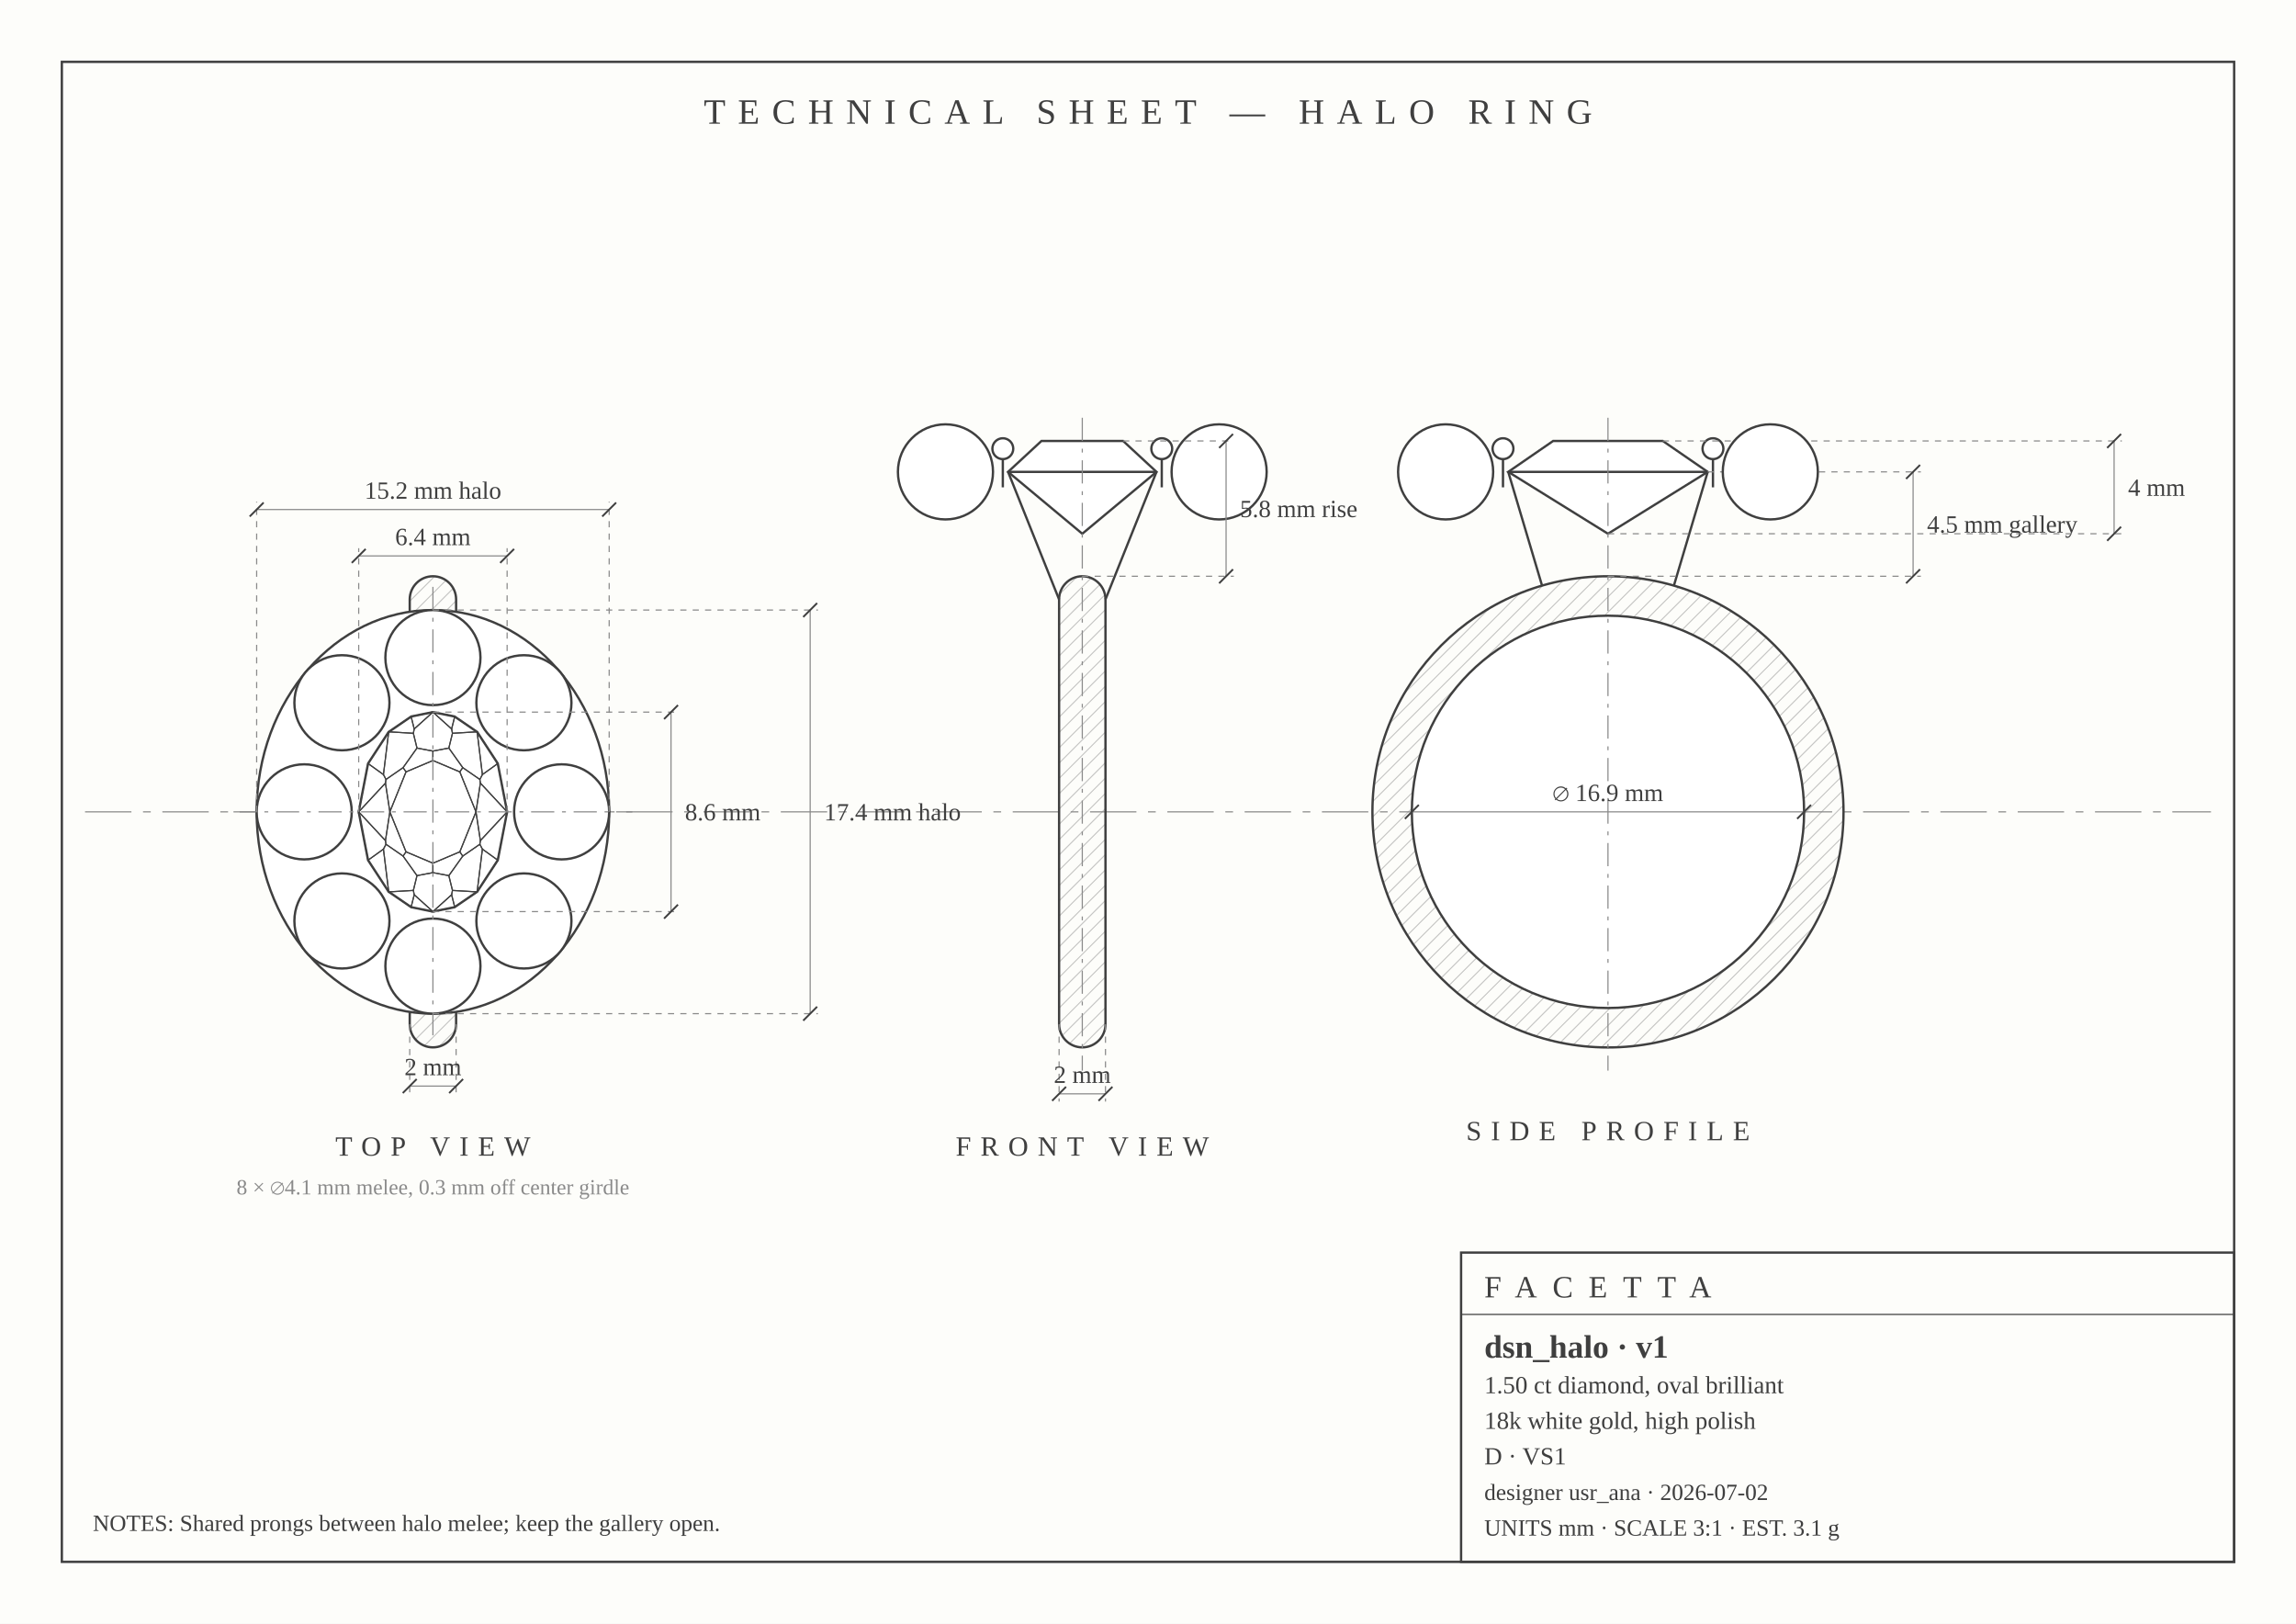
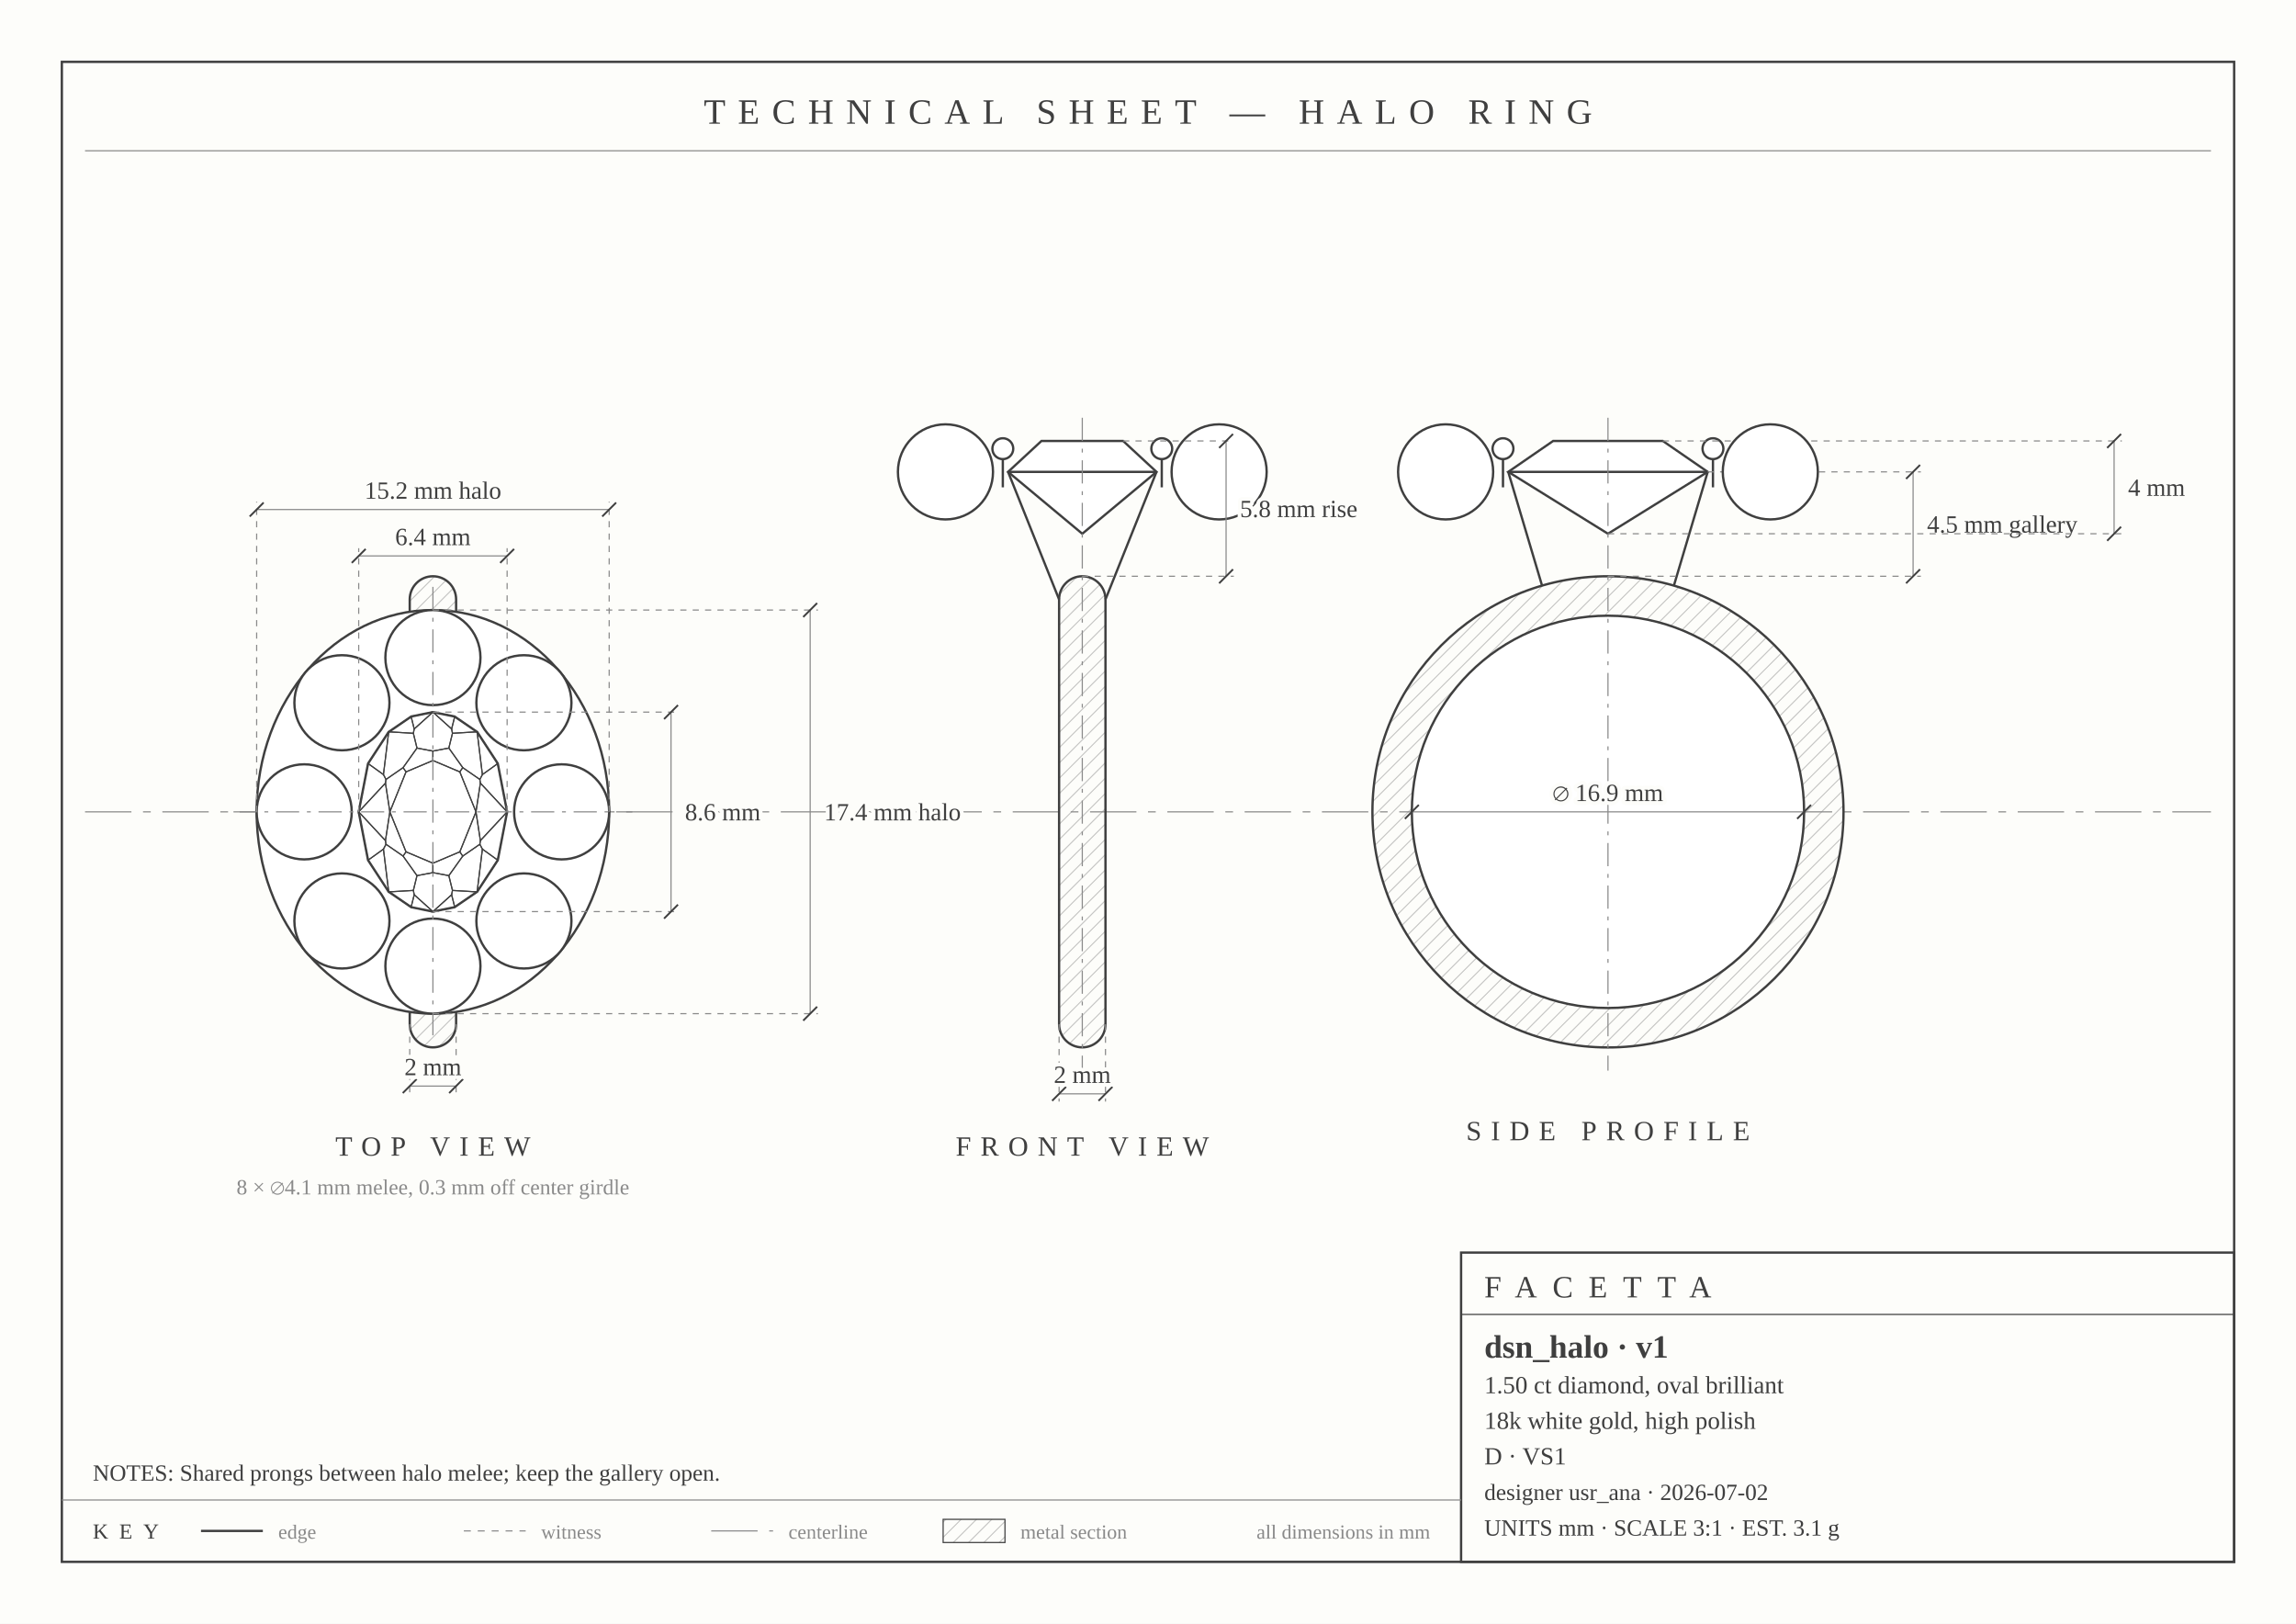
<svg xmlns="http://www.w3.org/2000/svg" viewBox="0 0 297 210" width="297mm" height="210mm" font-family="Georgia, 'Times New Roman', serif">
  <defs>
    <pattern id="hatch" width="1.4" height="1.4" patternTransform="rotate(45)" patternUnits="userSpaceOnUse">
      <line x1="0" y1="0" x2="0" y2="1.4" stroke="#8a8a8a" stroke-width="0.12" />
    </pattern>
  </defs>
  <rect x="0" y="0" width="297" height="210" fill="#fdfdfa" />
  <rect x="8" y="8" width="281" height="194" fill="none" stroke="#3f3f3f" stroke-width="0.3" />
  <text x="148.50" y="16.00" font-family="Georgia, 'Times New Roman', serif" font-size="4.6" fill="#3f3f3f" text-anchor="middle" letter-spacing="1.6">TECHNICAL SHEET — HALO RING</text>
+   <line x1="11.00" y1="19.50" x2="286.00" y2="19.50" stroke="#8a8a8a" stroke-width="0.15" />
  <line x1="11.00" y1="105.00" x2="286.00" y2="105.00" stroke="#8a8a8a" stroke-width="0.15" stroke-dasharray="6 1.5 1 1.5" />
  <rect x="53.00" y="74.53" width="6.00" height="60.93" rx="3.00" fill="url(#hatch)" stroke="#3f3f3f" stroke-width="0.3" />
  <ellipse cx="56.00" cy="105.00" rx="22.80" ry="26.10" fill="#ffffff" stroke="#3f3f3f" stroke-width="0.3" />
  <circle cx="56.00" cy="85.05" r="6.15" fill="#ffffff" stroke="#3f3f3f" stroke-width="0.3" />
  <circle cx="67.77" cy="90.89" r="6.15" fill="#ffffff" stroke="#3f3f3f" stroke-width="0.3" />
  <circle cx="72.65" cy="105.00" r="6.15" fill="#ffffff" stroke="#3f3f3f" stroke-width="0.3" />
  <circle cx="67.77" cy="119.11" r="6.15" fill="#ffffff" stroke="#3f3f3f" stroke-width="0.3" />
  <circle cx="56.00" cy="124.95" r="6.15" fill="#ffffff" stroke="#3f3f3f" stroke-width="0.3" />
  <circle cx="44.23" cy="119.11" r="6.15" fill="#ffffff" stroke="#3f3f3f" stroke-width="0.3" />
  <circle cx="39.35" cy="105.00" r="6.15" fill="#ffffff" stroke="#3f3f3f" stroke-width="0.3" />
  <circle cx="44.23" cy="90.89" r="6.15" fill="#ffffff" stroke="#3f3f3f" stroke-width="0.3" />
  <polygon points="46.40,105.00 47.61,98.75 50.28,94.66 50.30,94.65 53.18,92.68 53.19,92.67 56.00,92.10 56.00,92.10 56.00,92.10 58.81,92.67 58.82,92.68 61.70,94.65 61.72,94.66 64.39,98.75 65.60,105.00 64.39,111.25 61.72,115.34 61.70,115.35 58.82,117.32 58.81,117.33 56.00,117.90 56.00,117.90 56.00,117.90 53.19,117.33 53.18,117.32 50.30,115.35 50.28,115.34 47.61,111.25" fill="#ffffff" stroke="#3f3f3f" stroke-width="0.3" />
  <polygon points="58.53,94.84 58.06,96.75 56.00,97.14 53.94,96.75 53.47,94.84 53.58,94.28 56.00,92.10 58.42,94.28" fill="none" stroke="#3f3f3f" stroke-width="0.15" />
  <polygon points="61.72,94.66 61.72,94.66 62.40,100.18 62.07,100.81 59.86,99.28 58.06,96.75 58.53,94.84 61.70,94.65" fill="none" stroke="#3f3f3f" stroke-width="0.15" />
  <polygon points="65.60,105.00 65.60,105.00 65.60,105.00 62.14,108.72 61.57,105.00 62.14,101.28" fill="none" stroke="#3f3f3f" stroke-width="0.15" />
  <polygon points="62.07,109.19 62.40,109.82 61.72,115.34 61.72,115.34 61.70,115.35 58.53,115.16 58.06,113.25 59.86,110.72" fill="none" stroke="#3f3f3f" stroke-width="0.15" />
  <polygon points="58.06,113.25 58.53,115.16 58.42,115.72 56.00,117.90 53.58,115.72 53.47,115.16 53.94,113.25 56.00,112.86" fill="none" stroke="#3f3f3f" stroke-width="0.15" />
  <polygon points="53.94,113.25 53.47,115.16 50.30,115.35 50.28,115.34 50.28,115.34 49.60,109.82 49.93,109.19 52.14,110.72" fill="none" stroke="#3f3f3f" stroke-width="0.15" />
  <polygon points="49.86,108.72 46.40,105.00 46.40,105.00 46.40,105.00 49.86,101.28 50.43,105.00" fill="none" stroke="#3f3f3f" stroke-width="0.15" />
  <polygon points="53.47,94.84 53.94,96.75 52.14,99.28 49.93,100.81 49.60,100.18 50.28,94.66 50.28,94.66 50.30,94.65" fill="none" stroke="#3f3f3f" stroke-width="0.15" />
  <polygon points="58.81,92.67 58.82,92.68 58.42,94.28 56.00,92.10 56.00,92.10 56.00,92.10" fill="none" stroke="#3f3f3f" stroke-width="0.15" />
  <polygon points="61.70,94.65 58.53,94.84 58.42,94.28 58.82,92.68" fill="none" stroke="#3f3f3f" stroke-width="0.15" />
  <polygon points="64.39,98.75 64.39,98.75 62.40,100.18 61.72,94.66" fill="none" stroke="#3f3f3f" stroke-width="0.15" />
  <polygon points="64.39,98.75 65.60,105.00 62.14,101.28 62.07,100.81 62.40,100.18" fill="none" stroke="#3f3f3f" stroke-width="0.15" />
  <polygon points="65.60,105.00 64.39,111.25 62.40,109.82 62.07,109.19 62.14,108.72" fill="none" stroke="#3f3f3f" stroke-width="0.15" />
  <polygon points="64.39,111.25 64.39,111.25 61.72,115.34 62.40,109.82" fill="none" stroke="#3f3f3f" stroke-width="0.15" />
  <polygon points="61.70,115.35 58.82,117.32 58.42,115.72 58.53,115.16" fill="none" stroke="#3f3f3f" stroke-width="0.15" />
  <polygon points="58.42,115.72 58.82,117.32 58.81,117.33 56.00,117.90 56.00,117.90 56.00,117.90" fill="none" stroke="#3f3f3f" stroke-width="0.15" />
  <polygon points="56.00,117.90 56.00,117.90 53.19,117.33 53.18,117.32 53.58,115.72" fill="none" stroke="#3f3f3f" stroke-width="0.15" />
  <polygon points="53.47,115.16 53.58,115.72 53.18,117.32 50.30,115.35" fill="none" stroke="#3f3f3f" stroke-width="0.15" />
  <polygon points="49.60,109.82 50.28,115.34 47.61,111.25 47.61,111.25" fill="none" stroke="#3f3f3f" stroke-width="0.15" />
  <polygon points="49.93,109.19 49.60,109.82 47.61,111.25 46.40,105.00 49.86,108.72" fill="none" stroke="#3f3f3f" stroke-width="0.15" />
  <polygon points="49.60,100.18 49.93,100.81 49.86,101.28 46.40,105.00 47.61,98.75" fill="none" stroke="#3f3f3f" stroke-width="0.15" />
  <polygon points="50.28,94.66 49.60,100.18 47.61,98.75 47.61,98.75" fill="none" stroke="#3f3f3f" stroke-width="0.15" />
  <polygon points="53.58,94.28 53.47,94.84 50.30,94.65 53.18,92.68" fill="none" stroke="#3f3f3f" stroke-width="0.15" />
  <polygon points="56.00,92.10 56.00,92.10 53.58,94.28 53.18,92.68 53.19,92.67" fill="none" stroke="#3f3f3f" stroke-width="0.15" />
  <polygon points="58.06,96.75 59.86,99.28 59.48,99.83 56.00,98.36 56.00,97.14" fill="none" stroke="#3f3f3f" stroke-width="0.15" />
  <polygon points="59.86,99.28 62.07,100.81 62.14,101.28 61.57,105.00 61.57,105.00 59.48,99.83" fill="none" stroke="#3f3f3f" stroke-width="0.15" />
  <polygon points="61.57,105.00 62.14,108.72 62.07,109.19 59.86,110.72 59.48,110.17 61.57,105.00" fill="none" stroke="#3f3f3f" stroke-width="0.15" />
  <polygon points="59.48,110.17 59.86,110.72 58.06,113.25 56.00,112.86 56.00,111.64" fill="none" stroke="#3f3f3f" stroke-width="0.15" />
  <polygon points="56.00,111.64 56.00,112.86 53.94,113.25 52.14,110.72 52.52,110.17" fill="none" stroke="#3f3f3f" stroke-width="0.15" />
  <polygon points="52.52,110.17 52.14,110.72 49.93,109.19 49.86,108.72 50.43,105.00 50.43,105.00" fill="none" stroke="#3f3f3f" stroke-width="0.15" />
  <polygon points="50.43,105.00 50.43,105.00 49.86,101.28 49.93,100.81 52.14,99.28 52.52,99.83" fill="none" stroke="#3f3f3f" stroke-width="0.15" />
  <polygon points="56.00,97.14 56.00,98.36 52.52,99.83 52.14,99.28 53.94,96.75" fill="none" stroke="#3f3f3f" stroke-width="0.15" />
  <polygon points="59.48,99.83 61.57,105.00 59.48,110.17 56.00,111.64 52.52,110.17 50.43,105.00 52.52,99.83 56.00,98.36" fill="none" stroke="#3f3f3f" stroke-width="0.15" />
  <line x1="56.00" y1="75.90" x2="56.00" y2="134.10" stroke="#8a8a8a" stroke-width="0.15" stroke-dasharray="3 1 0.5 1" />
  <line x1="30.20" y1="105.00" x2="81.80" y2="105.00" stroke="#8a8a8a" stroke-width="0.15" stroke-dasharray="3 1 0.5 1" />
  <line x1="46.40" y1="105.00" x2="46.40" y2="70.90" stroke="#8a8a8a" stroke-width="0.15" stroke-dasharray="0.8 0.8" />
  <line x1="65.60" y1="105.00" x2="65.60" y2="70.90" stroke="#8a8a8a" stroke-width="0.15" stroke-dasharray="0.8 0.8" />
  <line x1="46.40" y1="71.90" x2="65.60" y2="71.90" stroke="#8a8a8a" stroke-width="0.15" />
  <line x1="45.50" y1="72.80" x2="47.30" y2="71.00" stroke="#3f3f3f" stroke-width="0.24" />
  <line x1="64.70" y1="72.80" x2="66.50" y2="71.00" stroke="#3f3f3f" stroke-width="0.24" />
-   <text x="56.00" y="70.50" font-family="Georgia, 'Times New Roman', serif" font-size="3.2" fill="#3f3f3f" text-anchor="middle">6.4 mm</text>
+   <text x="56.00" y="70.50" font-family="Georgia, 'Times New Roman', serif" font-size="3.2" fill="#3f3f3f" text-anchor="middle" stroke="#fdfdfa" stroke-width="1.0" stroke-linejoin="round" paint-order="stroke">6.4 mm</text>
  <line x1="33.20" y1="105.00" x2="33.20" y2="64.90" stroke="#8a8a8a" stroke-width="0.15" stroke-dasharray="0.8 0.8" />
  <line x1="78.80" y1="105.00" x2="78.80" y2="64.90" stroke="#8a8a8a" stroke-width="0.15" stroke-dasharray="0.8 0.8" />
  <line x1="33.20" y1="65.90" x2="78.80" y2="65.90" stroke="#8a8a8a" stroke-width="0.15" />
  <line x1="32.30" y1="66.80" x2="34.10" y2="65.00" stroke="#3f3f3f" stroke-width="0.24" />
  <line x1="77.90" y1="66.80" x2="79.70" y2="65.00" stroke="#3f3f3f" stroke-width="0.24" />
-   <text x="56.00" y="64.50" font-family="Georgia, 'Times New Roman', serif" font-size="3.2" fill="#3f3f3f" text-anchor="middle">15.2 mm halo</text>
+   <text x="56.00" y="64.50" font-family="Georgia, 'Times New Roman', serif" font-size="3.2" fill="#3f3f3f" text-anchor="middle" stroke="#fdfdfa" stroke-width="1.0" stroke-linejoin="round" paint-order="stroke">15.2 mm halo</text>
  <line x1="56.00" y1="92.10" x2="87.80" y2="92.10" stroke="#8a8a8a" stroke-width="0.15" stroke-dasharray="0.8 0.8" />
  <line x1="56.00" y1="117.90" x2="87.80" y2="117.90" stroke="#8a8a8a" stroke-width="0.15" stroke-dasharray="0.8 0.8" />
  <line x1="86.80" y1="92.10" x2="86.80" y2="117.90" stroke="#8a8a8a" stroke-width="0.15" />
  <line x1="85.90" y1="93.00" x2="87.70" y2="91.20" stroke="#3f3f3f" stroke-width="0.24" />
  <line x1="85.90" y1="118.80" x2="87.70" y2="117.00" stroke="#3f3f3f" stroke-width="0.24" />
-   <text x="88.60" y="106.10" font-family="Georgia, 'Times New Roman', serif" font-size="3.2" fill="#3f3f3f" text-anchor="start">8.6 mm</text>
+   <text x="88.60" y="106.10" font-family="Georgia, 'Times New Roman', serif" font-size="3.2" fill="#3f3f3f" text-anchor="start" stroke="#fdfdfa" stroke-width="1.0" stroke-linejoin="round" paint-order="stroke">8.6 mm</text>
  <line x1="56.00" y1="78.90" x2="105.80" y2="78.90" stroke="#8a8a8a" stroke-width="0.15" stroke-dasharray="0.8 0.8" />
  <line x1="56.00" y1="131.10" x2="105.80" y2="131.10" stroke="#8a8a8a" stroke-width="0.15" stroke-dasharray="0.8 0.8" />
  <line x1="104.80" y1="78.90" x2="104.80" y2="131.10" stroke="#8a8a8a" stroke-width="0.15" />
  <line x1="103.90" y1="79.80" x2="105.70" y2="78.00" stroke="#3f3f3f" stroke-width="0.24" />
  <line x1="103.90" y1="132.00" x2="105.70" y2="130.20" stroke="#3f3f3f" stroke-width="0.24" />
-   <text x="106.60" y="106.10" font-family="Georgia, 'Times New Roman', serif" font-size="3.2" fill="#3f3f3f" text-anchor="start">17.4 mm halo</text>
+   <text x="106.60" y="106.10" font-family="Georgia, 'Times New Roman', serif" font-size="3.2" fill="#3f3f3f" text-anchor="start" stroke="#fdfdfa" stroke-width="1.0" stroke-linejoin="round" paint-order="stroke">17.4 mm halo</text>
  <line x1="53.00" y1="132.47" x2="53.00" y2="141.47" stroke="#8a8a8a" stroke-width="0.15" stroke-dasharray="0.8 0.8" />
  <line x1="59.00" y1="132.47" x2="59.00" y2="141.47" stroke="#8a8a8a" stroke-width="0.15" stroke-dasharray="0.8 0.8" />
  <line x1="53.00" y1="140.47" x2="59.00" y2="140.47" stroke="#8a8a8a" stroke-width="0.15" />
  <line x1="52.10" y1="141.37" x2="53.90" y2="139.56" stroke="#3f3f3f" stroke-width="0.24" />
  <line x1="58.10" y1="141.37" x2="59.90" y2="139.56" stroke="#3f3f3f" stroke-width="0.24" />
-   <text x="56.00" y="139.06" font-family="Georgia, 'Times New Roman', serif" font-size="3.2" fill="#3f3f3f" text-anchor="middle">2 mm</text>
+   <text x="56.00" y="139.06" font-family="Georgia, 'Times New Roman', serif" font-size="3.2" fill="#3f3f3f" text-anchor="middle" stroke="#fdfdfa" stroke-width="1.0" stroke-linejoin="round" paint-order="stroke">2 mm</text>
  <text x="56.00" y="149.47" font-family="Georgia, 'Times New Roman', serif" font-size="3.6" fill="#3f3f3f" text-anchor="middle" letter-spacing="1.2">TOP VIEW</text>
  <text x="56.00" y="154.47" font-family="Georgia, 'Times New Roman', serif" font-size="2.8" fill="#8a8a8a" text-anchor="middle">8 × ⌀4.1 mm melee, 0.3 mm off center girdle</text>
  <rect x="137.00" y="74.53" width="6.00" height="60.93" rx="3.00" fill="url(#hatch)" stroke="#3f3f3f" stroke-width="0.3" />
  <line x1="137.00" y1="77.53" x2="130.40" y2="61.03" stroke="#3f3f3f" stroke-width="0.3" />
  <line x1="143.00" y1="77.53" x2="149.60" y2="61.03" stroke="#3f3f3f" stroke-width="0.3" />
  <polygon points="134.72,57.03 145.28,57.03 149.60,61.03 140.00,69.03 130.40,61.03" fill="#ffffff" stroke="#3f3f3f" stroke-width="0.3" />
  <line x1="130.40" y1="61.03" x2="149.60" y2="61.03" stroke="#3f3f3f" stroke-width="0.3" />
  <line x1="140.00" y1="54.03" x2="140.00" y2="138.47" stroke="#8a8a8a" stroke-width="0.15" stroke-dasharray="3 1 0.5 1" />
  <line x1="129.72" y1="63.03" x2="129.72" y2="58.03" stroke="#3f3f3f" stroke-width="0.3" />
  <circle cx="129.72" cy="58.03" r="1.35" fill="#ffffff" stroke="#3f3f3f" stroke-width="0.3" />
  <line x1="150.28" y1="63.03" x2="150.28" y2="58.03" stroke="#3f3f3f" stroke-width="0.3" />
  <circle cx="150.28" cy="58.03" r="1.35" fill="#ffffff" stroke="#3f3f3f" stroke-width="0.3" />
  <circle cx="122.30" cy="61.03" r="6.15" fill="#ffffff" stroke="#3f3f3f" stroke-width="0.3" />
  <circle cx="157.70" cy="61.03" r="6.15" fill="#ffffff" stroke="#3f3f3f" stroke-width="0.3" />
  <line x1="145.28" y1="57.03" x2="159.60" y2="57.03" stroke="#8a8a8a" stroke-width="0.15" stroke-dasharray="0.8 0.8" />
  <line x1="140.00" y1="74.53" x2="159.60" y2="74.53" stroke="#8a8a8a" stroke-width="0.15" stroke-dasharray="0.8 0.8" />
  <line x1="158.60" y1="57.03" x2="158.60" y2="74.53" stroke="#8a8a8a" stroke-width="0.15" />
  <line x1="157.70" y1="57.93" x2="159.50" y2="56.13" stroke="#3f3f3f" stroke-width="0.24" />
  <line x1="157.70" y1="75.44" x2="159.50" y2="73.63" stroke="#3f3f3f" stroke-width="0.24" />
-   <text x="160.40" y="66.88" font-family="Georgia, 'Times New Roman', serif" font-size="3.2" fill="#3f3f3f" text-anchor="start">5.8 mm rise</text>
+   <text x="160.40" y="66.88" font-family="Georgia, 'Times New Roman', serif" font-size="3.2" fill="#3f3f3f" text-anchor="start" stroke="#fdfdfa" stroke-width="1.0" stroke-linejoin="round" paint-order="stroke">5.8 mm rise</text>
  <line x1="137.00" y1="132.47" x2="137.00" y2="142.47" stroke="#8a8a8a" stroke-width="0.15" stroke-dasharray="0.8 0.8" />
  <line x1="143.00" y1="132.47" x2="143.00" y2="142.47" stroke="#8a8a8a" stroke-width="0.15" stroke-dasharray="0.8 0.8" />
  <line x1="137.00" y1="141.47" x2="143.00" y2="141.47" stroke="#8a8a8a" stroke-width="0.15" />
  <line x1="136.10" y1="142.37" x2="137.90" y2="140.56" stroke="#3f3f3f" stroke-width="0.24" />
  <line x1="142.10" y1="142.37" x2="143.90" y2="140.56" stroke="#3f3f3f" stroke-width="0.24" />
-   <text x="140.00" y="140.06" font-family="Georgia, 'Times New Roman', serif" font-size="3.2" fill="#3f3f3f" text-anchor="middle">2 mm</text>
+   <text x="140.00" y="140.06" font-family="Georgia, 'Times New Roman', serif" font-size="3.2" fill="#3f3f3f" text-anchor="middle" stroke="#fdfdfa" stroke-width="1.0" stroke-linejoin="round" paint-order="stroke">2 mm</text>
  <text x="140.00" y="149.47" font-family="Georgia, 'Times New Roman', serif" font-size="3.6" fill="#3f3f3f" text-anchor="middle" letter-spacing="1.2">FRONT VIEW</text>
  <circle cx="208.00" cy="105.00" r="30.47" fill="url(#hatch)" stroke="#3f3f3f" stroke-width="0.3" />
  <circle cx="208.00" cy="105.00" r="25.37" fill="#ffffff" stroke="#3f3f3f" stroke-width="0.3" />
  <line x1="199.47" y1="75.73" x2="195.10" y2="61.03" stroke="#3f3f3f" stroke-width="0.3" />
  <line x1="216.53" y1="75.73" x2="220.90" y2="61.03" stroke="#3f3f3f" stroke-width="0.3" />
  <polygon points="200.91,57.03 215.09,57.03 220.90,61.03 208.00,69.03 195.10,61.03" fill="#ffffff" stroke="#3f3f3f" stroke-width="0.3" />
  <line x1="195.10" y1="61.03" x2="220.90" y2="61.03" stroke="#3f3f3f" stroke-width="0.3" />
  <line x1="208.00" y1="54.03" x2="208.00" y2="138.47" stroke="#8a8a8a" stroke-width="0.15" stroke-dasharray="3 1 0.5 1" />
  <line x1="194.42" y1="63.03" x2="194.42" y2="58.03" stroke="#3f3f3f" stroke-width="0.3" />
  <circle cx="194.42" cy="58.03" r="1.35" fill="#ffffff" stroke="#3f3f3f" stroke-width="0.3" />
  <line x1="221.58" y1="63.03" x2="221.58" y2="58.03" stroke="#3f3f3f" stroke-width="0.3" />
  <circle cx="221.58" cy="58.03" r="1.35" fill="#ffffff" stroke="#3f3f3f" stroke-width="0.3" />
  <line x1="182.63" y1="105.00" x2="233.37" y2="105.00" stroke="#8a8a8a" stroke-width="0.15" />
  <line x1="181.73" y1="105.90" x2="183.53" y2="104.10" stroke="#3f3f3f" stroke-width="0.24" />
  <line x1="232.47" y1="105.90" x2="234.27" y2="104.10" stroke="#3f3f3f" stroke-width="0.24" />
-   <text x="208.00" y="103.60" font-family="Georgia, 'Times New Roman', serif" font-size="3.2" fill="#3f3f3f" text-anchor="middle">⌀ 16.9 mm</text>
+   <text x="208.00" y="103.60" font-family="Georgia, 'Times New Roman', serif" font-size="3.2" fill="#3f3f3f" text-anchor="middle" stroke="#fdfdfa" stroke-width="1.0" stroke-linejoin="round" paint-order="stroke">⌀ 16.9 mm</text>
  <line x1="220.90" y1="61.03" x2="248.47" y2="61.03" stroke="#8a8a8a" stroke-width="0.15" stroke-dasharray="0.8 0.8" />
  <line x1="208.00" y1="74.53" x2="248.47" y2="74.53" stroke="#8a8a8a" stroke-width="0.15" stroke-dasharray="0.8 0.8" />
  <line x1="247.47" y1="61.03" x2="247.47" y2="74.53" stroke="#8a8a8a" stroke-width="0.15" />
  <line x1="246.56" y1="61.93" x2="248.37" y2="60.13" stroke="#3f3f3f" stroke-width="0.24" />
  <line x1="246.56" y1="75.44" x2="248.37" y2="73.63" stroke="#3f3f3f" stroke-width="0.24" />
-   <text x="249.27" y="68.88" font-family="Georgia, 'Times New Roman', serif" font-size="3.2" fill="#3f3f3f" text-anchor="start">4.5 mm gallery</text>
+   <text x="249.27" y="68.88" font-family="Georgia, 'Times New Roman', serif" font-size="3.2" fill="#3f3f3f" text-anchor="start" stroke="#fdfdfa" stroke-width="1.0" stroke-linejoin="round" paint-order="stroke">4.5 mm gallery</text>
  <line x1="215.09" y1="57.03" x2="274.47" y2="57.03" stroke="#8a8a8a" stroke-width="0.15" stroke-dasharray="0.8 0.8" />
  <line x1="208.00" y1="69.03" x2="274.47" y2="69.03" stroke="#8a8a8a" stroke-width="0.15" stroke-dasharray="0.8 0.8" />
  <line x1="273.47" y1="57.03" x2="273.47" y2="69.03" stroke="#8a8a8a" stroke-width="0.15" />
  <line x1="272.57" y1="57.93" x2="274.37" y2="56.13" stroke="#3f3f3f" stroke-width="0.24" />
  <line x1="272.57" y1="69.94" x2="274.37" y2="68.13" stroke="#3f3f3f" stroke-width="0.24" />
-   <text x="275.27" y="64.13" font-family="Georgia, 'Times New Roman', serif" font-size="3.2" fill="#3f3f3f" text-anchor="start">4 mm</text>
+   <text x="275.27" y="64.13" font-family="Georgia, 'Times New Roman', serif" font-size="3.2" fill="#3f3f3f" text-anchor="start" stroke="#fdfdfa" stroke-width="1.0" stroke-linejoin="round" paint-order="stroke">4 mm</text>
  <text x="208.00" y="147.47" font-family="Georgia, 'Times New Roman', serif" font-size="3.6" fill="#3f3f3f" text-anchor="middle" letter-spacing="1.2">SIDE PROFILE</text>
  <circle cx="187.00" cy="61.03" r="6.15" fill="#ffffff" stroke="#3f3f3f" stroke-width="0.3" />
  <circle cx="229.00" cy="61.03" r="6.15" fill="#ffffff" stroke="#3f3f3f" stroke-width="0.3" />
  <rect x="189.00" y="162.00" width="100" height="40" fill="none" stroke="#3f3f3f" stroke-width="0.3" />
  <line x1="189.00" y1="170.00" x2="289.00" y2="170.00" stroke="#3f3f3f" stroke-width="0.15" />
  <text x="192.00" y="167.80" font-family="Georgia, 'Times New Roman', serif" font-size="4.0" fill="#3f3f3f" text-anchor="start" letter-spacing="2.0">FACETTA</text>
  <text x="192.00" y="175.60" font-family="Georgia, 'Times New Roman', serif" font-size="4.2" fill="#3f3f3f" text-anchor="start" font-weight="bold">dsn_halo  ·  v1</text>
  <text x="192.00" y="180.20" font-family="Georgia, 'Times New Roman', serif" font-size="3.2" fill="#3f3f3f" text-anchor="start">1.50 ct diamond, oval brilliant</text>
  <text x="192.00" y="184.80" font-family="Georgia, 'Times New Roman', serif" font-size="3.2" fill="#3f3f3f" text-anchor="start">18k white gold, high polish</text>
  <text x="192.00" y="189.40" font-family="Georgia, 'Times New Roman', serif" font-size="3.2" fill="#3f3f3f" text-anchor="start">D  ·  VS1</text>
  <text x="192.00" y="194.00" font-family="Georgia, 'Times New Roman', serif" font-size="3.0" fill="#3f3f3f" text-anchor="start">designer usr_ana  ·  2026-07-02</text>
  <text x="192.00" y="198.60" font-family="Georgia, 'Times New Roman', serif" font-size="3.0" fill="#3f3f3f" text-anchor="start">UNITS mm  ·  SCALE 3:1  ·  EST. 3.1 g</text>
-   <text x="12.00" y="198.00" font-family="Georgia, 'Times New Roman', serif" font-size="3.0" fill="#3f3f3f" text-anchor="start">NOTES: Shared prongs between halo melee; keep the gallery open.</text>
+   <line x1="8.00" y1="194.00" x2="189.00" y2="194.00" stroke="#8a8a8a" stroke-width="0.15" />
+   <text x="12.00" y="199.00" font-family="Georgia, 'Times New Roman', serif" font-size="2.8" fill="#3f3f3f" text-anchor="start" letter-spacing="1.4">KEY</text>
+   <line x1="26.00" y1="198.00" x2="34.00" y2="198.00" stroke="#3f3f3f" stroke-width="0.3" />
+   <text x="36.00" y="199.00" font-family="Georgia, 'Times New Roman', serif" font-size="2.6" fill="#8a8a8a" text-anchor="start">edge</text>
+   <line x1="60.00" y1="198.00" x2="68.00" y2="198.00" stroke="#8a8a8a" stroke-width="0.15" stroke-dasharray="0.9 0.9" />
+   <text x="70.00" y="199.00" font-family="Georgia, 'Times New Roman', serif" font-size="2.6" fill="#8a8a8a" text-anchor="start">witness</text>
+   <line x1="92.00" y1="198.00" x2="100.00" y2="198.00" stroke="#8a8a8a" stroke-width="0.15" stroke-dasharray="6 1.5 1 1.5" />
+   <text x="102.00" y="199.00" font-family="Georgia, 'Times New Roman', serif" font-size="2.6" fill="#8a8a8a" text-anchor="start">centerline</text>
+   <rect x="122.00" y="196.50" width="8" height="3" fill="url(#hatch)" stroke="#3f3f3f" stroke-width="0.15" />
+   <text x="132.00" y="199.00" font-family="Georgia, 'Times New Roman', serif" font-size="2.6" fill="#8a8a8a" text-anchor="start">metal section</text>
+   <text x="185.00" y="199.00" font-family="Georgia, 'Times New Roman', serif" font-size="2.6" fill="#8a8a8a" text-anchor="end">all dimensions in mm</text>
+   <text x="12.00" y="191.50" font-family="Georgia, 'Times New Roman', serif" font-size="3.0" fill="#3f3f3f" text-anchor="start">NOTES: Shared prongs between halo melee; keep the gallery open.</text>
</svg>
